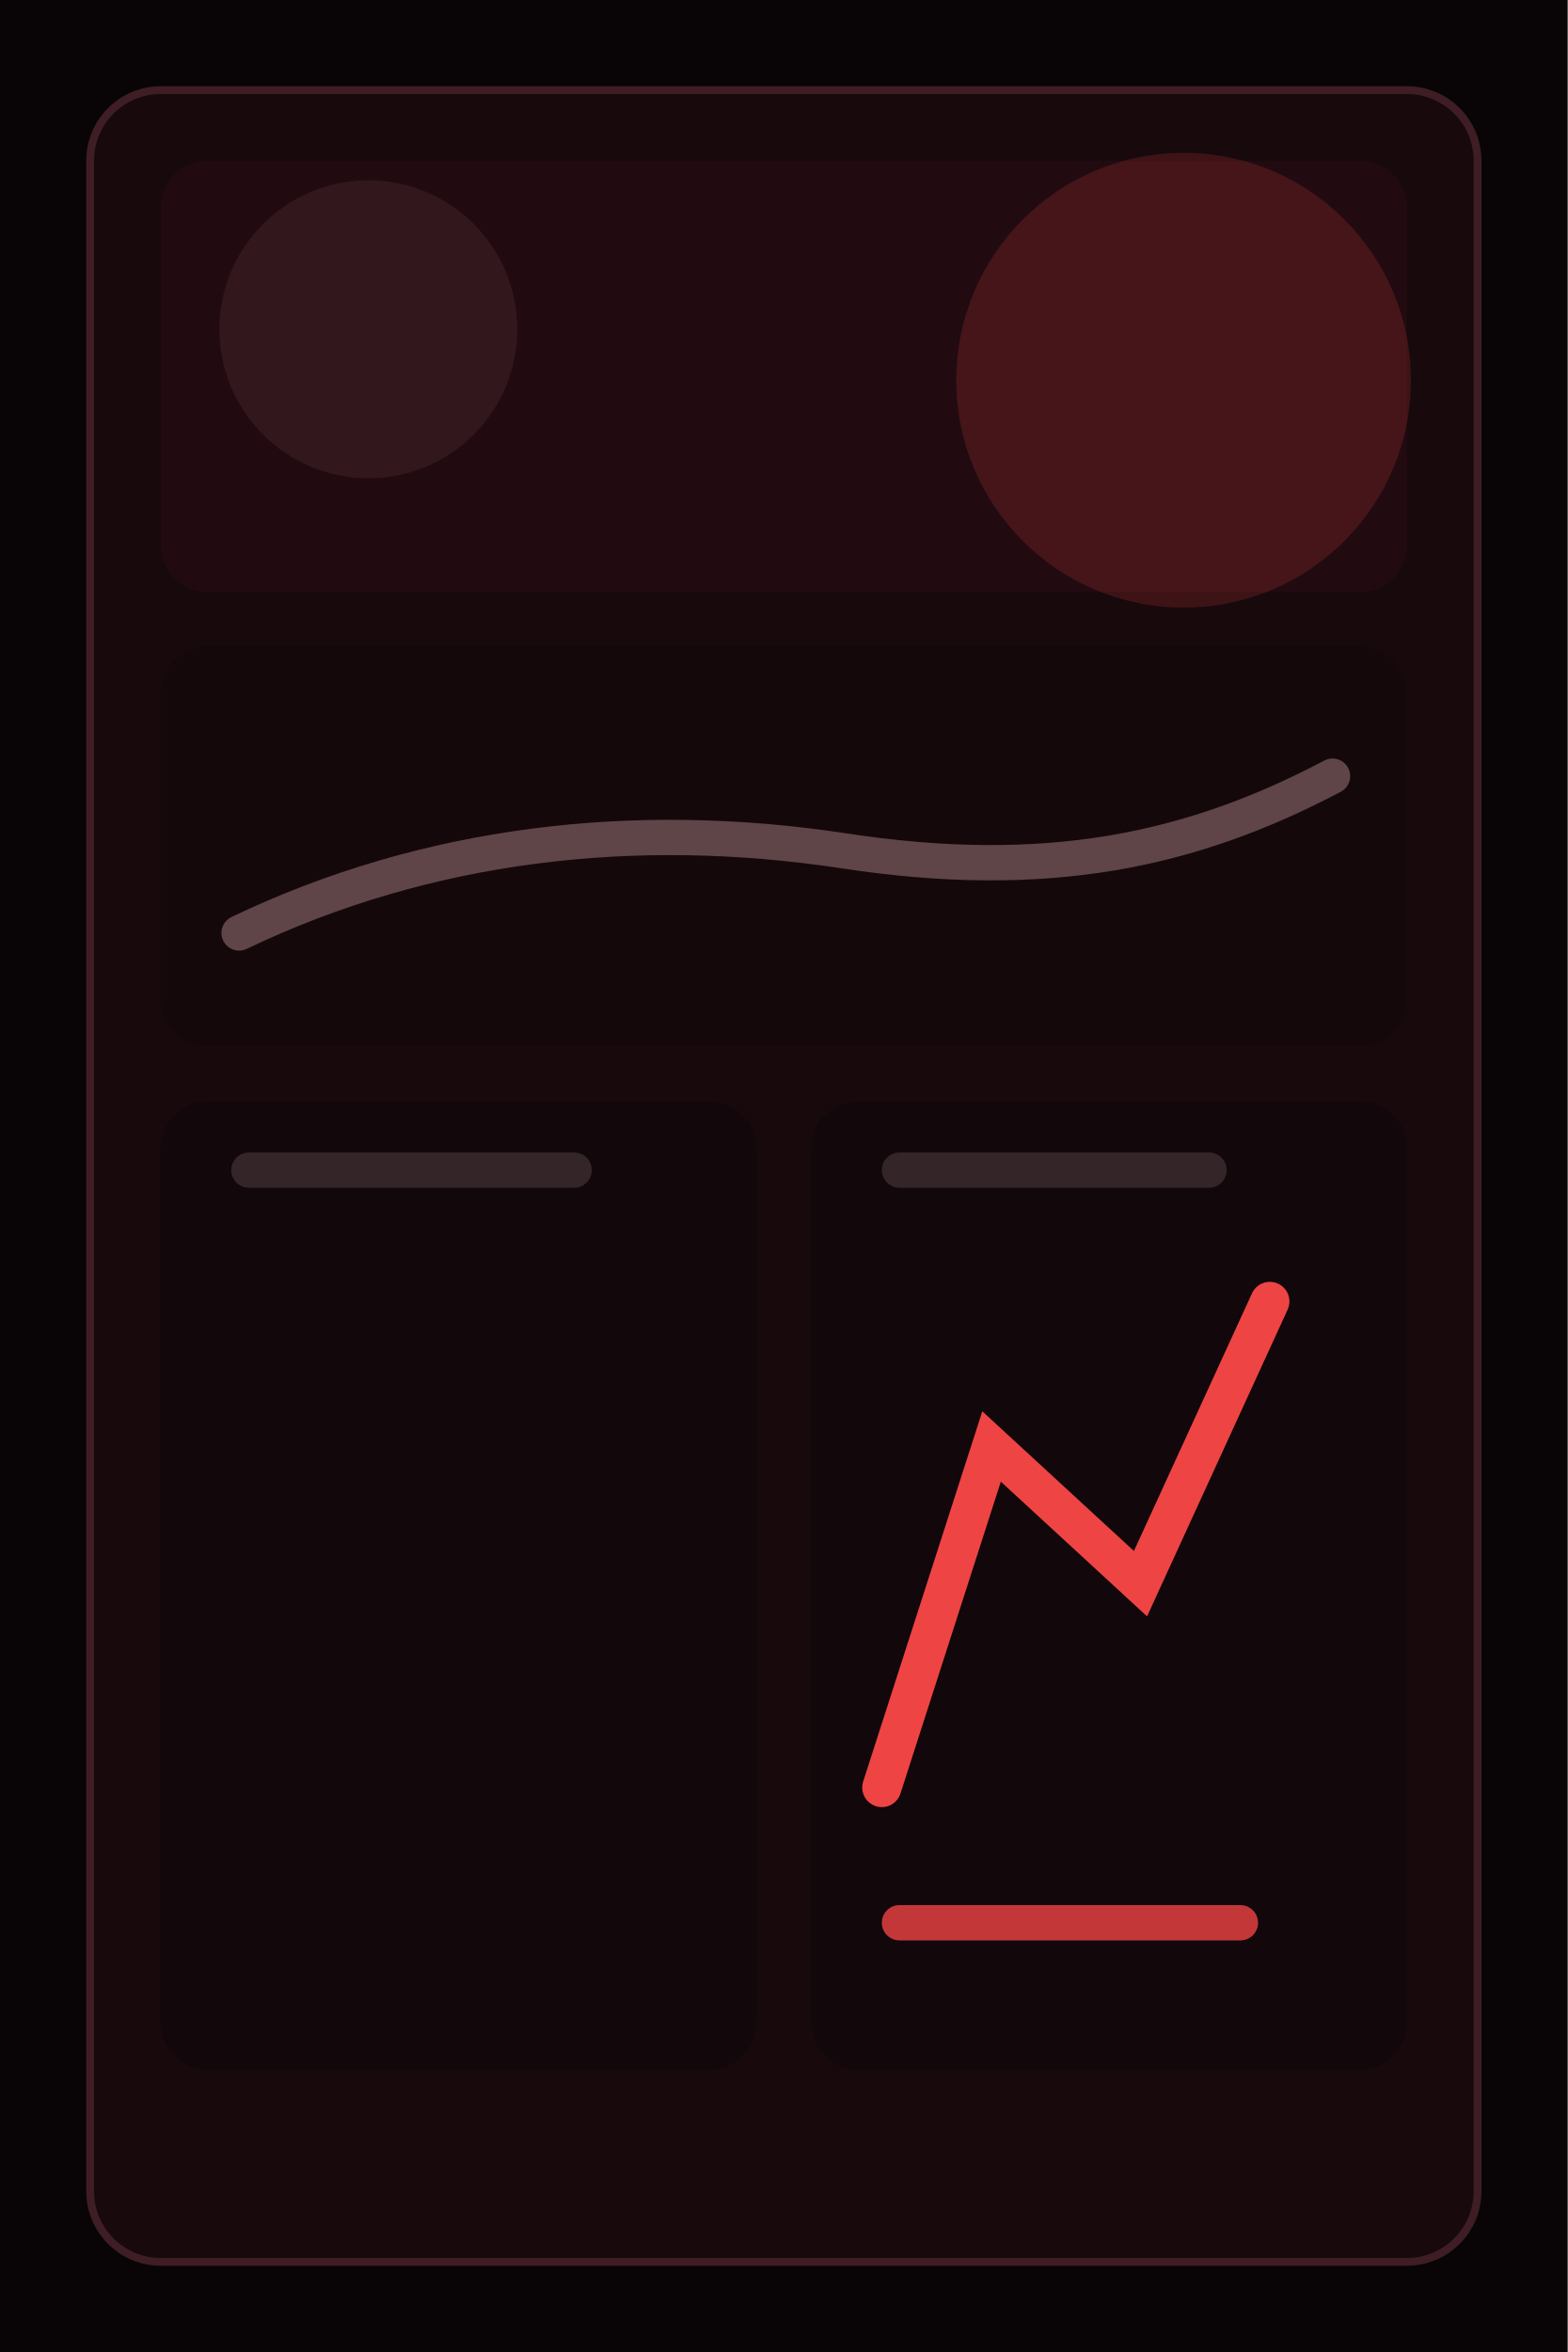
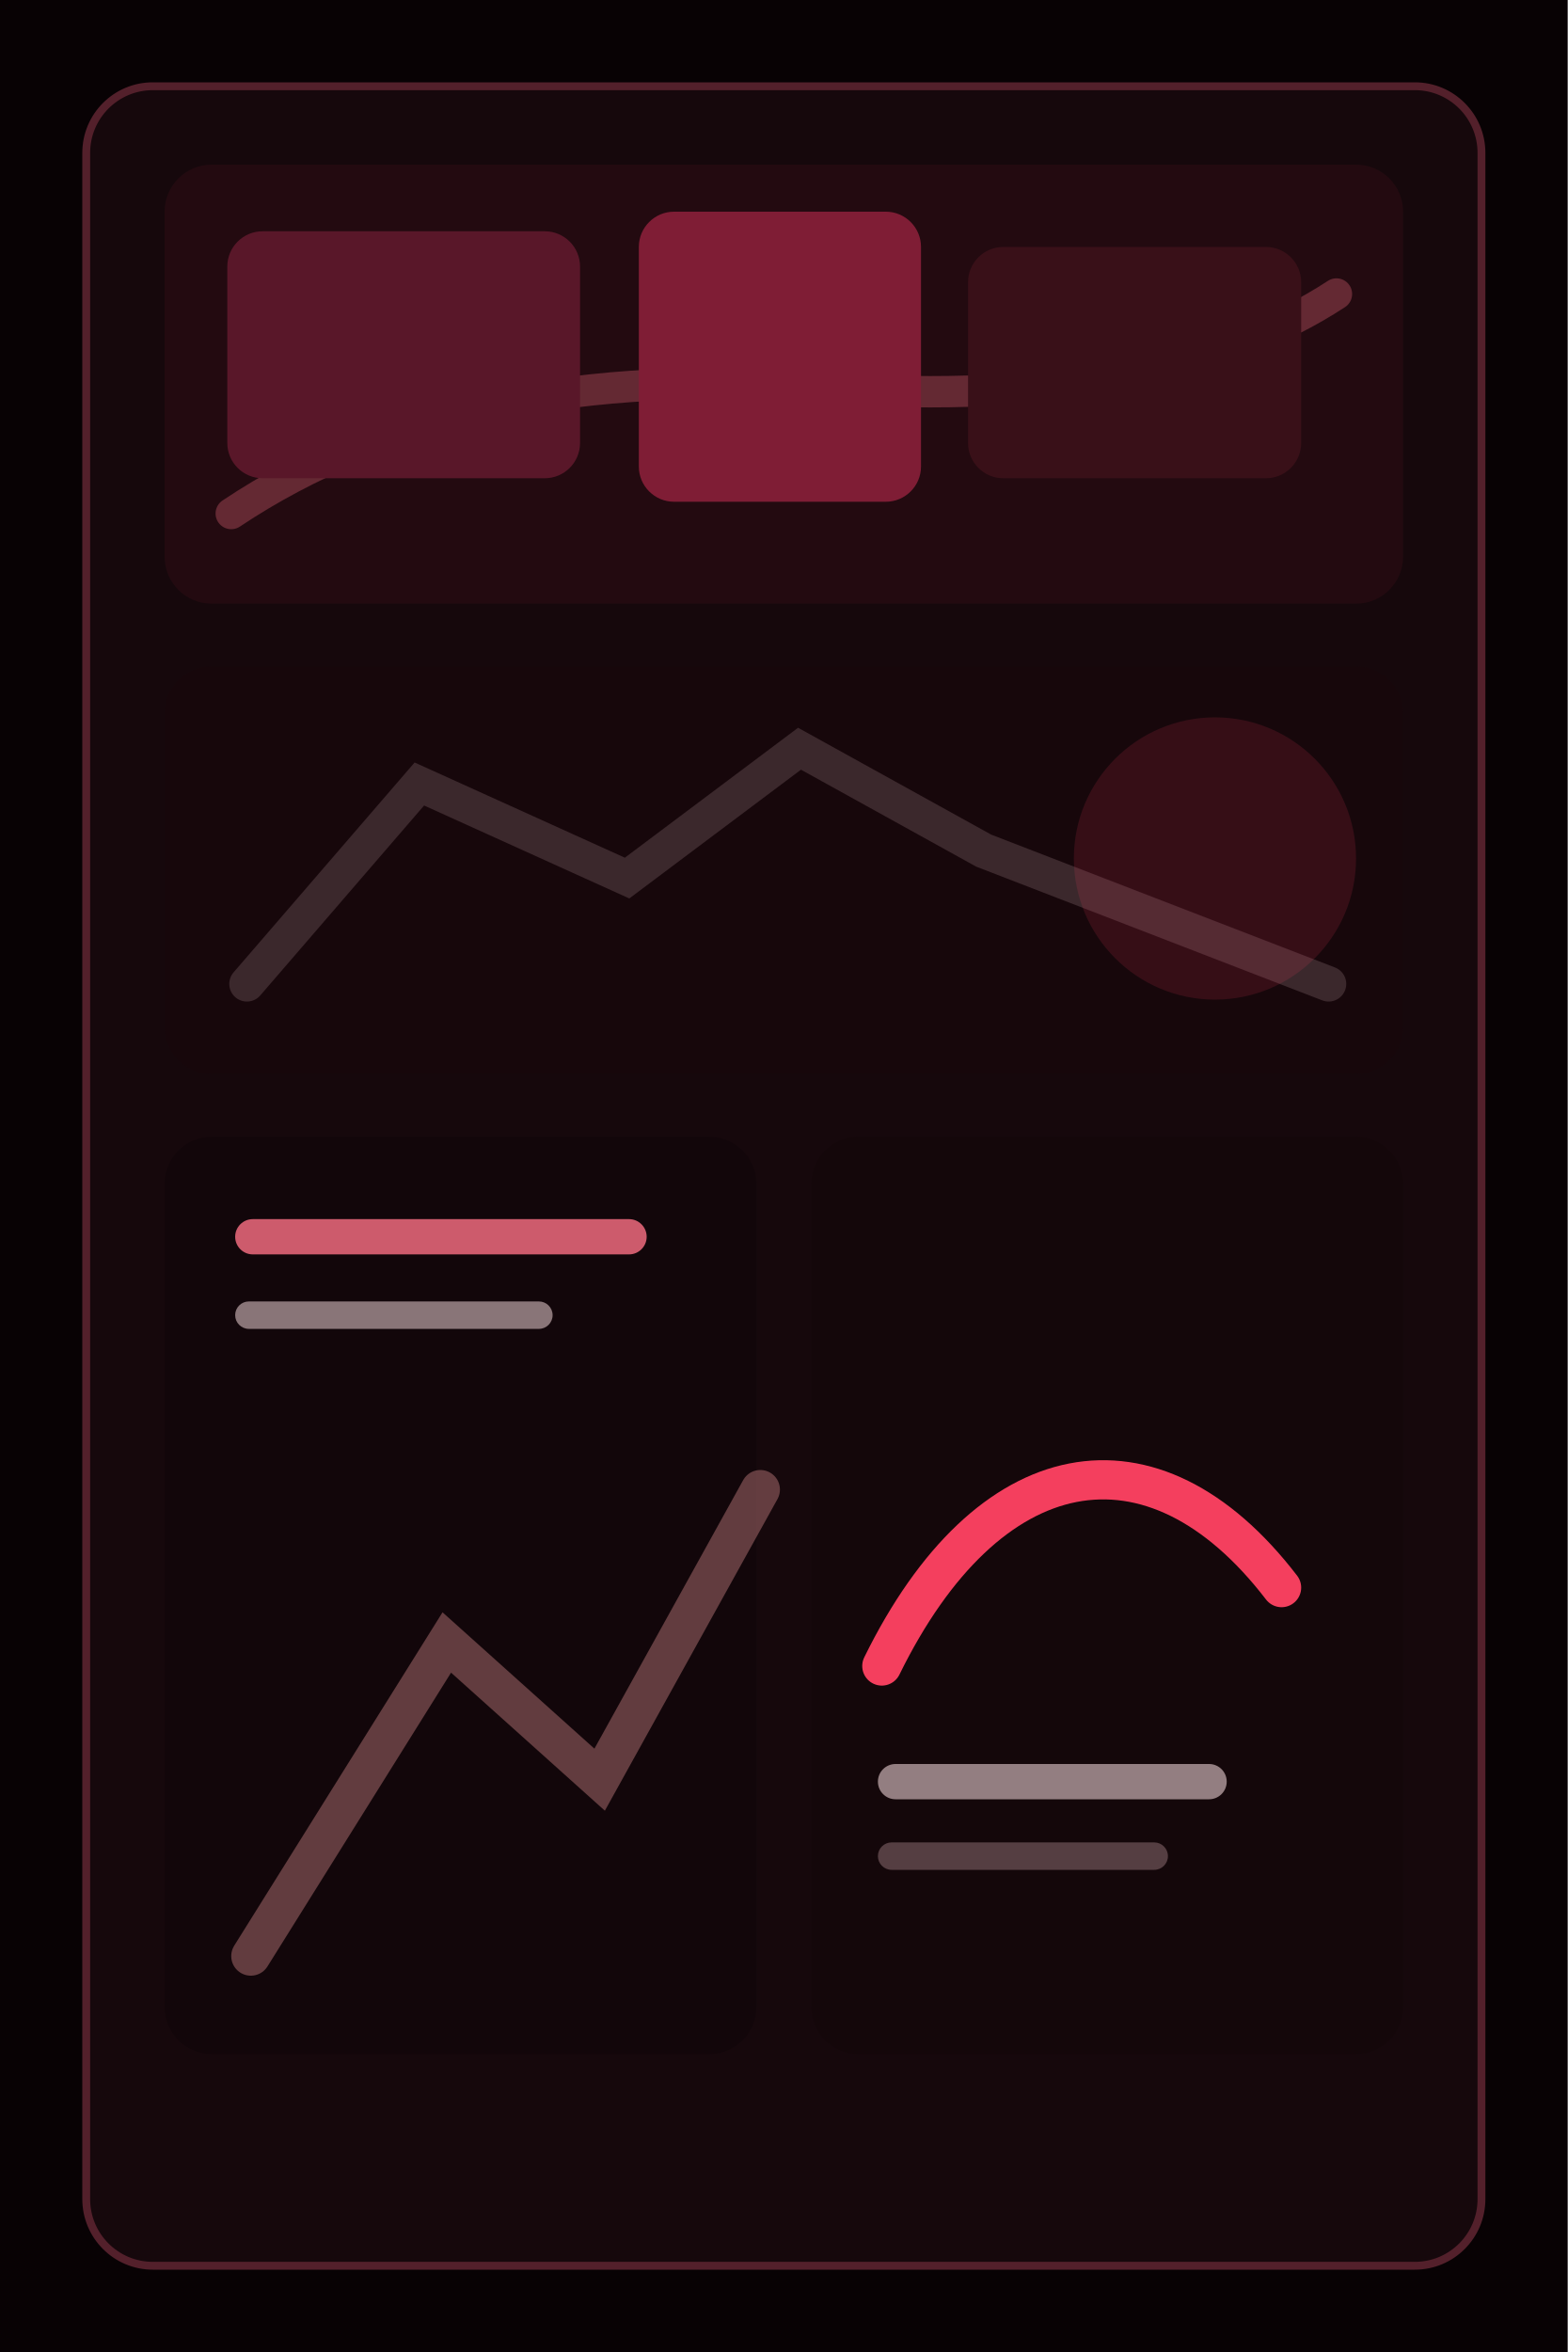
<svg xmlns="http://www.w3.org/2000/svg" width="800" height="1200" viewBox="0 0 800 1200" fill="none">
-   <rect width="800" height="1200" fill="#090406" />
-   <rect x="46" y="46" width="708" height="1108" rx="36" fill="#17090C" stroke="#3F1D24" stroke-width="4" />
-   <rect x="82" y="82" width="636" height="220" rx="24" fill="#210B10" />
-   <rect x="82" y="330" width="636" height="204" rx="24" fill="#15080B" />
-   <rect x="82" y="562" width="304" height="494" rx="24" fill="#12070A" />
-   <rect x="414" y="562" width="304" height="494" rx="24" fill="#12070A" />
-   <circle cx="188" cy="168" r="76" fill="#FCA5A5" fill-opacity=".08" />
-   <circle cx="604" cy="194" r="116" fill="#EF4444" fill-opacity=".18" />
-   <path d="M122 476C218 430 324 418 430 434C534 450 608 434 680 396" stroke="#FECACA" stroke-width="18" stroke-linecap="round" opacity=".32" />
-   <path d="M450 912L506 738L582 808L648 664" stroke="#EF4444" stroke-width="20" stroke-linecap="round" />
-   <rect x="118" y="588" width="184" height="18" rx="9" fill="#FDE2E2" fill-opacity=".14" />
-   <rect x="450" y="588" width="176" height="18" rx="9" fill="#FDE2E2" fill-opacity=".14" />
-   <rect x="450" y="972" width="192" height="18" rx="9" fill="#EF4444" fill-opacity=".8" />
+   <rect width="800" height="1200" fill="#080204" />
+   <rect x="44" y="44" width="712" height="1112" rx="34" fill="#16080C" stroke="#53202B" stroke-width="4" />
+   <rect x="84" y="84" width="632" height="224" rx="24" fill="#230A10" />
+   <rect x="84" y="340" width="632" height="208" rx="24" fill="#17070B" />
+   <rect x="84" y="580" width="302" height="468" rx="24" fill="#12060A" />
+   <rect x="414" y="580" width="302" height="468" rx="24" fill="#14070A" />
+   <path d="M118 262C196 210 296 188 424 198C536 206 624 188 682 150" stroke="#FB7185" stroke-width="16" stroke-linecap="round" opacity=".3" />
+   <rect x="116" y="118" width="180" height="126" rx="18" fill="#591729" />
+   <rect x="326" y="108" width="144" height="148" rx="18" fill="#7F1D35" />
+   <rect x="494" y="126" width="170" height="118" rx="18" fill="#391018" />
+   <path d="M126 502L214 400L320 448L408 382L502 434L678 502" stroke="#FFD6DE" stroke-width="18" stroke-linecap="round" opacity=".16" />
+   <circle cx="620" cy="438" r="72" fill="#F43F5E" fill-opacity=".14" />
+   <path d="M128 998L228 838L306 908L388 760" stroke="#FCA5A5" stroke-width="20" stroke-linecap="round" opacity=".34" />
+   <rect x="120" y="622" width="210" height="18" rx="9" fill="#FB7185" fill-opacity=".8" />
+   <rect x="120" y="664" width="162" height="14" rx="7" fill="#FFE4E6" fill-opacity=".5" />
+   <path d="M450 850C504 740 588 724 654 810" stroke="#F43F5E" stroke-width="20" stroke-linecap="round" />
+   <rect x="448" y="900" width="178" height="18" rx="9" fill="#FFE4E6" fill-opacity=".54" />
+   <rect x="448" y="940" width="148" height="14" rx="7" fill="#FECDD3" fill-opacity=".28" />
</svg>
